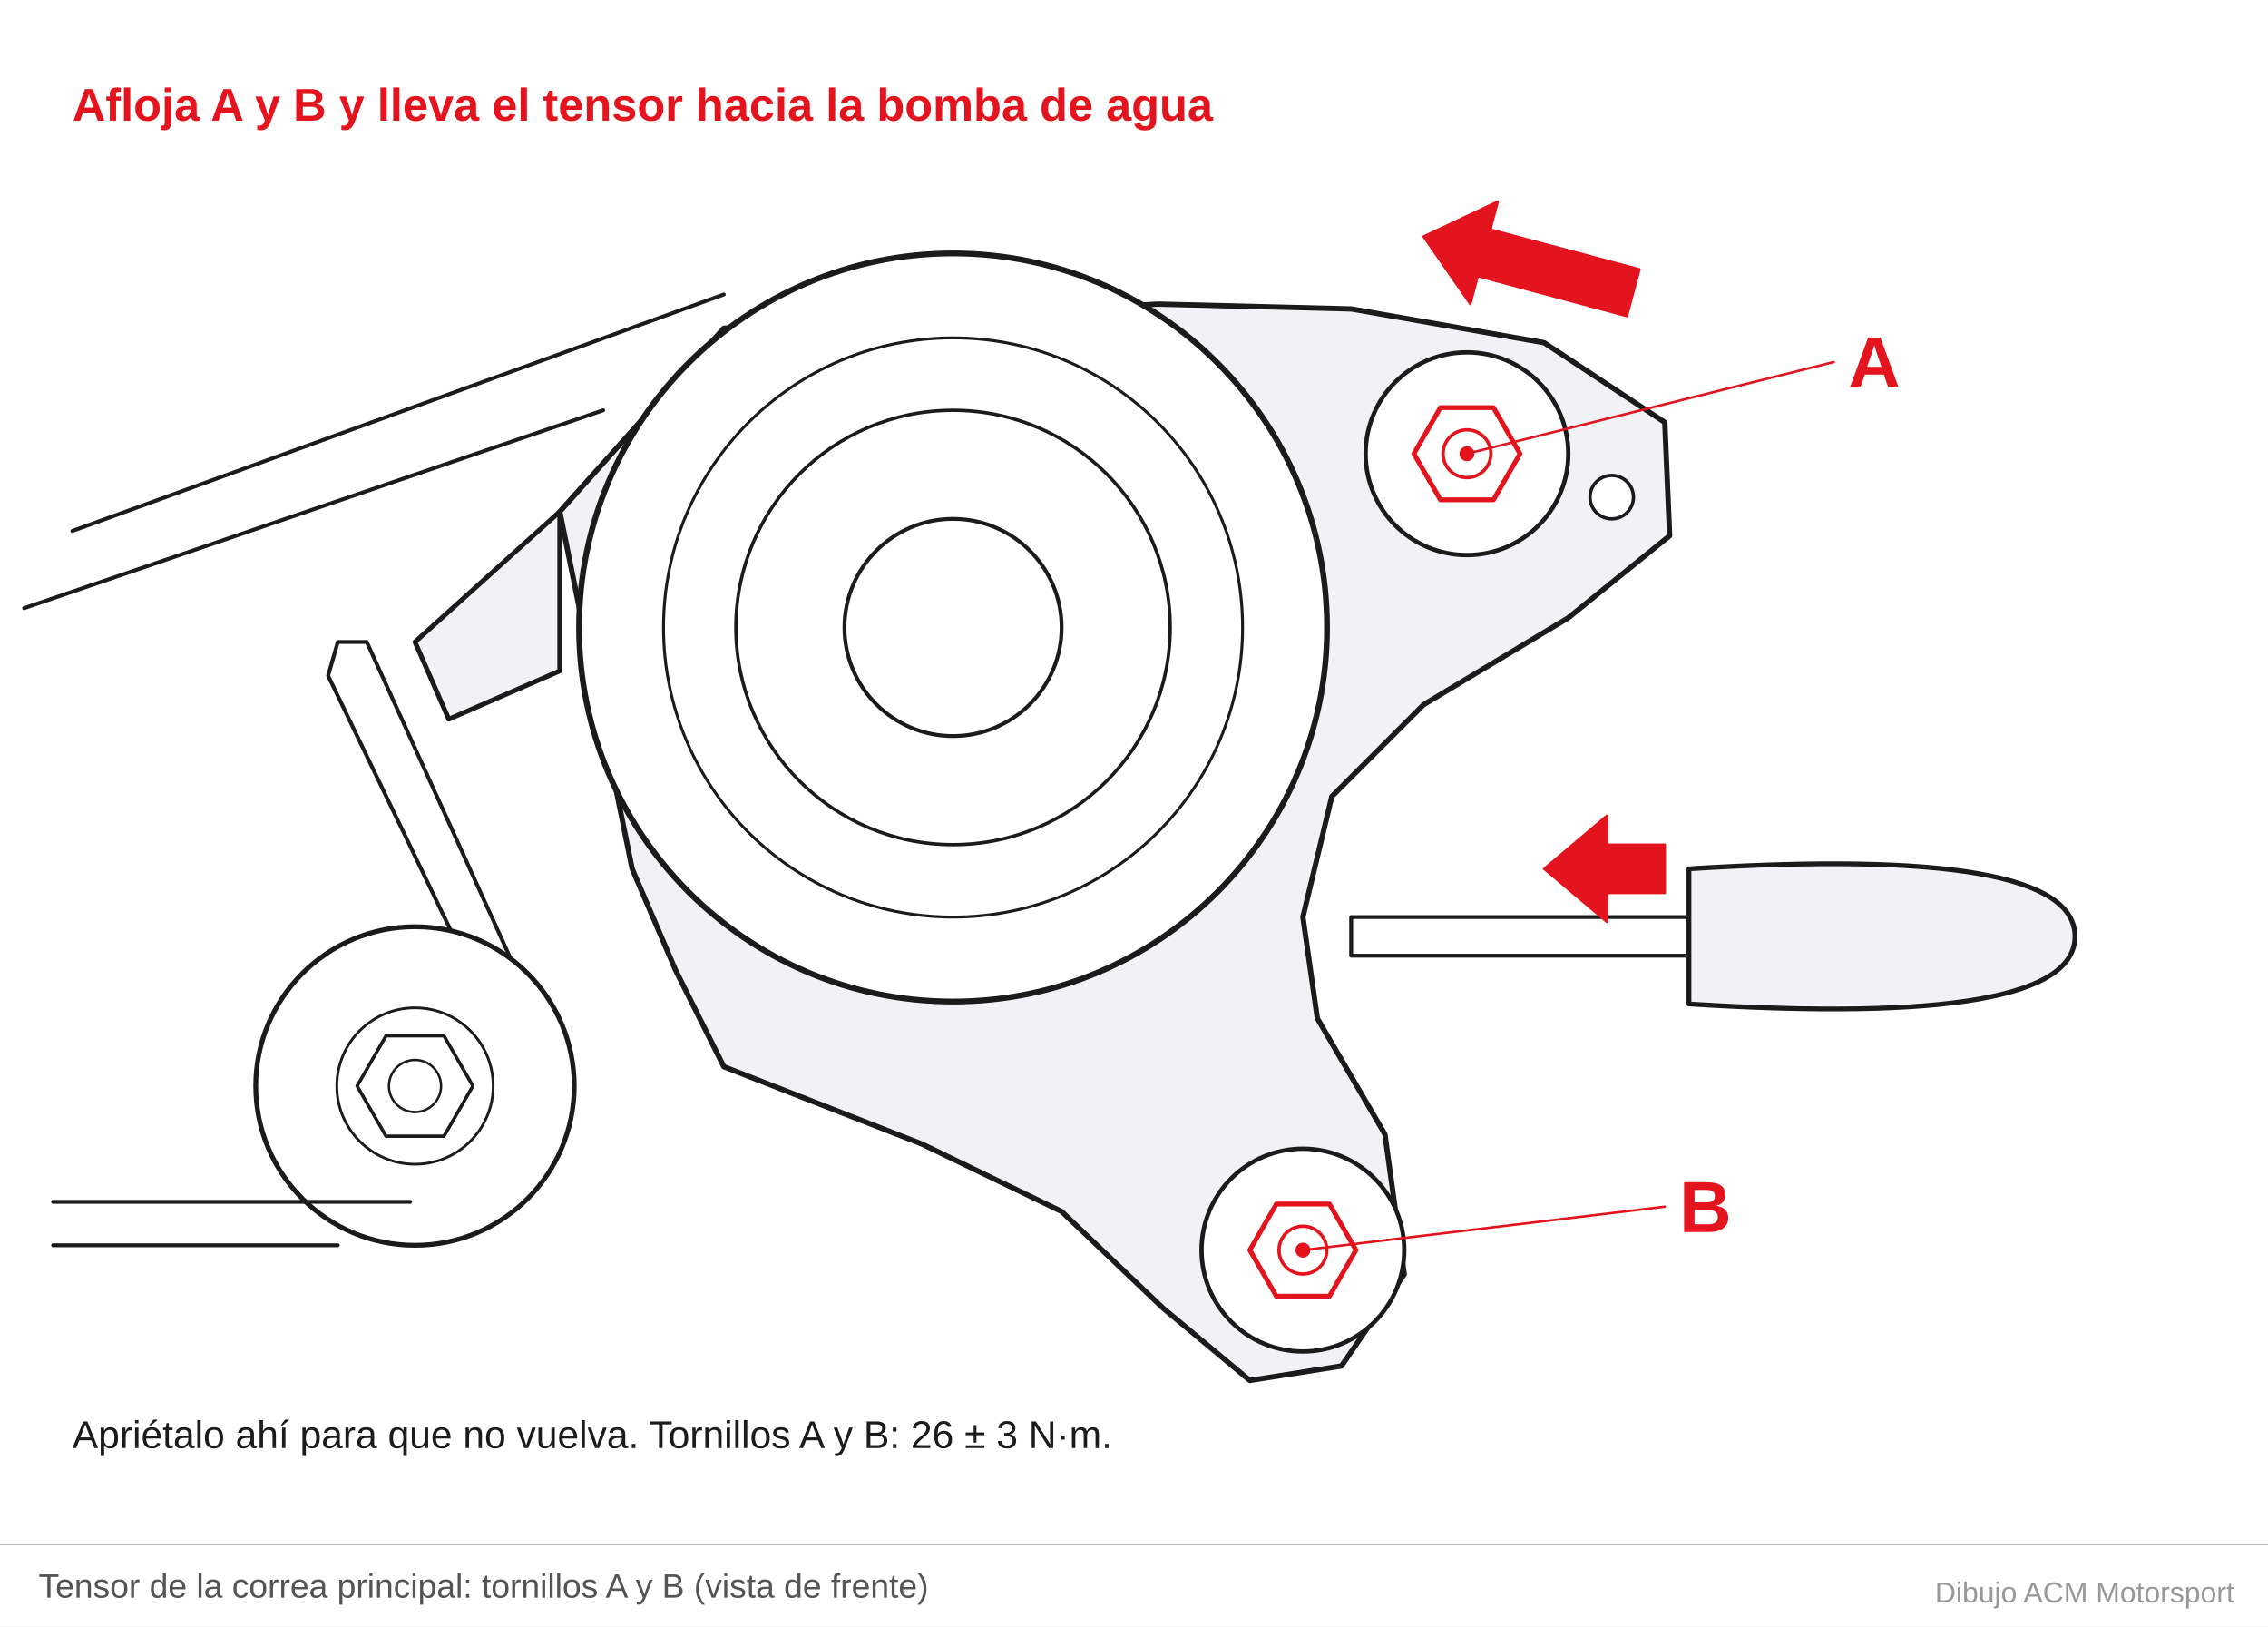
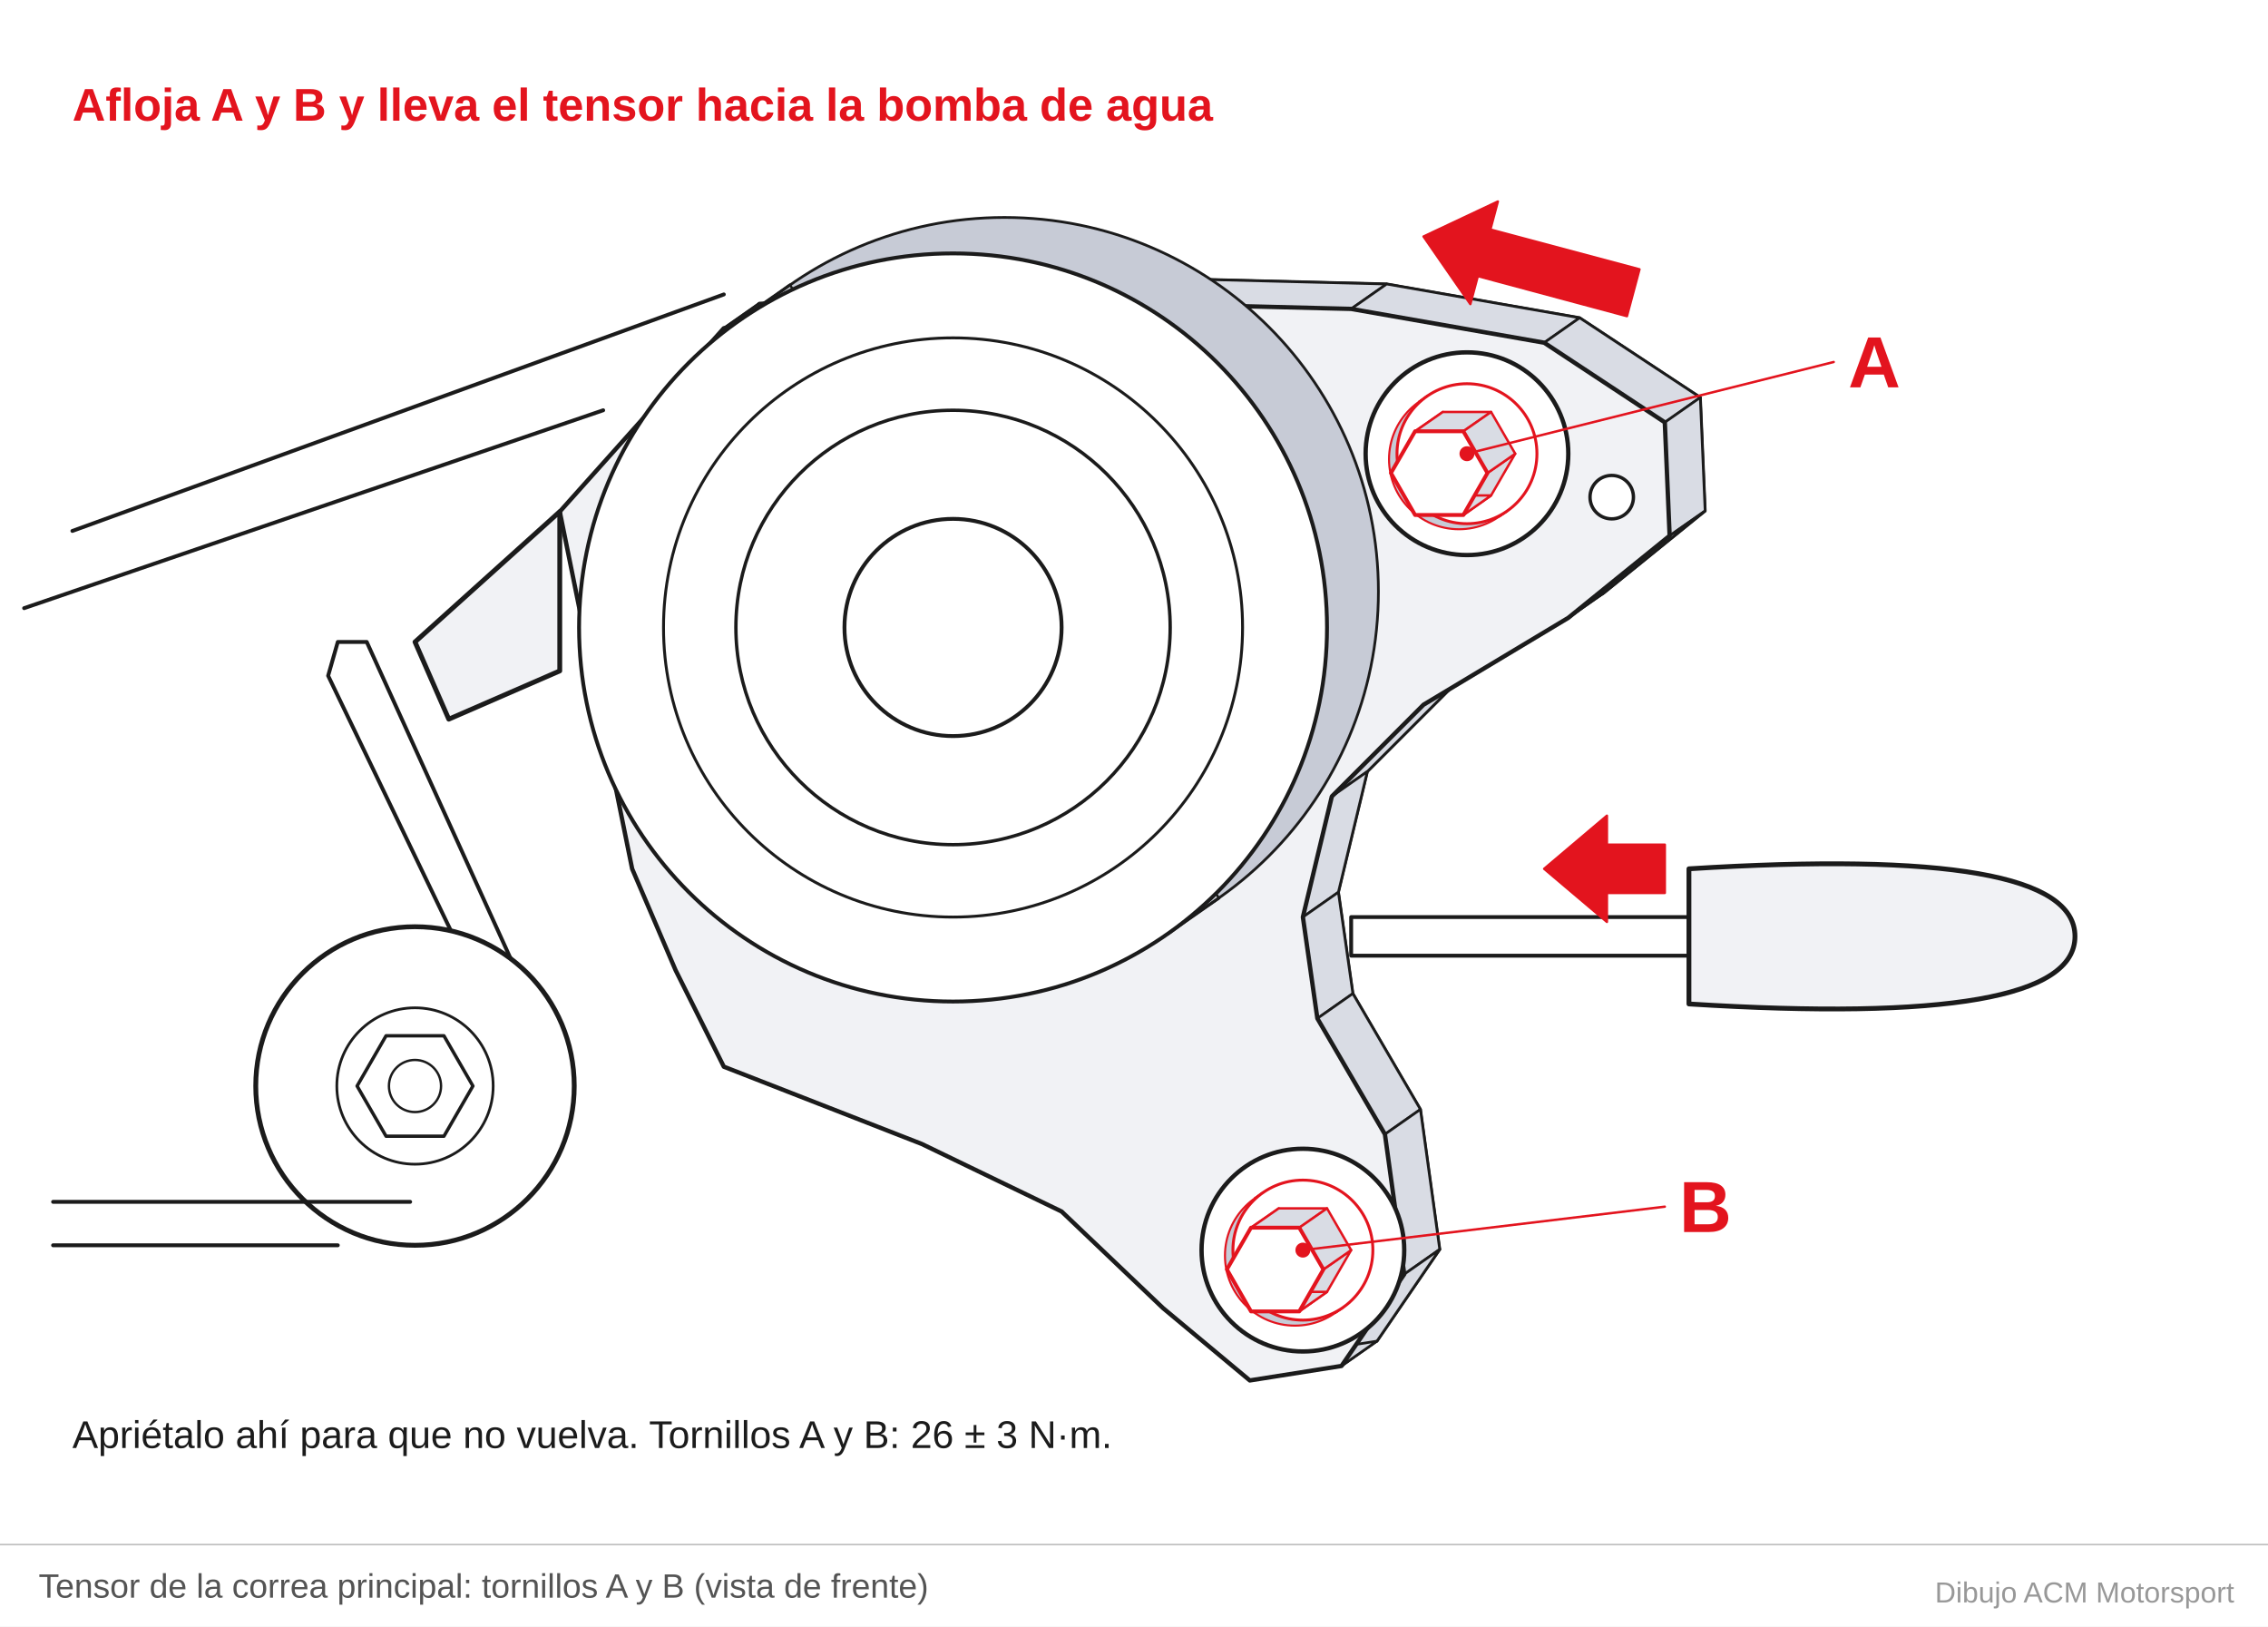
<svg xmlns="http://www.w3.org/2000/svg" viewBox="0 0 940 674" width="940" height="674" font-family="Arial, Helvetica, sans-serif">
  <rect width="940" height="674" fill="#fff" />
  <path d="M30 220 L300 122" fill="none" stroke="#1b1b1b" stroke-width="1.6" stroke-linejoin="round" stroke-linecap="round" />
  <path d="M10 252 L250 170" fill="none" stroke="#1b1b1b" stroke-width="1.6" stroke-linejoin="round" stroke-linecap="round" />
-   <polygon points="232,212 300,136 480,126 560,128 640,142 690,175 692,222 650,256 590,292 552,330 540,380 546,422 574,470 582,528 556,566 518,572 482,542 440,502 382,474 300,442 280,402 262,360" fill="#f1f2f5" stroke="#1b1b1b" stroke-width="2.2" stroke-linejoin="round" />
+   <polygon points="246.7,201.7 314.7,125.7 494.7,115.7 574.7,117.7 654.7,131.7 704.7,164.7 706.7,211.7 664.7,245.7 604.7,281.7 566.7,319.7 554.7,369.7 560.7,411.7 588.7,459.7 596.7,517.7 570.7,555.7 532.7,561.7 496.7,531.7 454.7,491.7 396.7,463.7 314.7,431.7 294.7,391.7 276.7,349.7" fill="#c7cbd6" stroke="#1b1b1b" stroke-width="1.26" stroke-linejoin="round" />
+   <polygon points="232,212 300,136 314.7,125.7 246.7,201.7" fill="#d9dce4" stroke="#1b1b1b" stroke-width="1.08" stroke-linejoin="round" />
+   <polygon points="300,136 480,126 494.7,115.7 314.7,125.7" fill="#d9dce4" stroke="#1b1b1b" stroke-width="1.08" stroke-linejoin="round" />
+   <polygon points="480,126 560,128 574.7,117.7 494.7,115.7" fill="#d9dce4" stroke="#1b1b1b" stroke-width="1.08" stroke-linejoin="round" />
+   <polygon points="560,128 640,142 654.7,131.7 574.7,117.7" fill="#d9dce4" stroke="#1b1b1b" stroke-width="1.08" stroke-linejoin="round" />
+   <polygon points="640,142 690,175 704.7,164.7 654.7,131.7" fill="#d9dce4" stroke="#1b1b1b" stroke-width="1.08" stroke-linejoin="round" />
+   <polygon points="690,175 692,222 706.7,211.7 704.7,164.7" fill="#d9dce4" stroke="#1b1b1b" stroke-width="1.08" stroke-linejoin="round" />
+   <polygon points="692,222 650,256 664.7,245.7 706.7,211.7" fill="#d9dce4" stroke="#1b1b1b" stroke-width="1.08" stroke-linejoin="round" />
+   <polygon points="650,256 590,292 604.7,281.7 664.7,245.7" fill="#d9dce4" stroke="#1b1b1b" stroke-width="1.08" stroke-linejoin="round" />
+   <polygon points="590,292 552,330 566.7,319.7 604.7,281.7" fill="#d9dce4" stroke="#1b1b1b" stroke-width="1.08" stroke-linejoin="round" />
+   <polygon points="552,330 540,380 554.7,369.7 566.7,319.7" fill="#d9dce4" stroke="#1b1b1b" stroke-width="1.08" stroke-linejoin="round" />
+   <polygon points="540,380 546,422 560.7,411.7 554.7,369.7" fill="#d9dce4" stroke="#1b1b1b" stroke-width="1.08" stroke-linejoin="round" />
+   <polygon points="546,422 574,470 588.7,459.7 560.7,411.7" fill="#d9dce4" stroke="#1b1b1b" stroke-width="1.08" stroke-linejoin="round" />
+   <polygon points="574,470 582,528 596.7,517.7 588.7,459.7" fill="#d9dce4" stroke="#1b1b1b" stroke-width="1.08" stroke-linejoin="round" />
+   <polygon points="582,528 556,566 570.7,555.7 596.7,517.7" fill="#d9dce4" stroke="#1b1b1b" stroke-width="1.08" stroke-linejoin="round" />
+   <polygon points="556,566 518,572 532.7,561.7 570.7,555.7" fill="#d9dce4" stroke="#1b1b1b" stroke-width="1.08" stroke-linejoin="round" />
+   <polygon points="518,572 482,542 496.7,531.7 532.7,561.7" fill="#d9dce4" stroke="#1b1b1b" stroke-width="1.08" stroke-linejoin="round" />
+   <polygon points="482,542 440,502 454.7,491.7 496.7,531.7" fill="#d9dce4" stroke="#1b1b1b" stroke-width="1.08" stroke-linejoin="round" />
+   <polygon points="440,502 382,474 396.7,463.7 454.7,491.7" fill="#d9dce4" stroke="#1b1b1b" stroke-width="1.08" stroke-linejoin="round" />
+   <polygon points="382,474 300,442 314.7,431.7 396.7,463.7" fill="#d9dce4" stroke="#1b1b1b" stroke-width="1.08" stroke-linejoin="round" />
+   <polygon points="300,442 280,402 294.7,391.7 314.7,431.7" fill="#d9dce4" stroke="#1b1b1b" stroke-width="1.08" stroke-linejoin="round" />
+   <polygon points="280,402 262,360 276.7,349.7 294.7,391.7" fill="#d9dce4" stroke="#1b1b1b" stroke-width="1.08" stroke-linejoin="round" />
+   <polygon points="262,360 232,212 246.7,201.7 276.7,349.7" fill="#d9dce4" stroke="#1b1b1b" stroke-width="1.08" stroke-linejoin="round" />
+   <polygon points="232,212 300,136 480,126 560,128 640,142 690,175 692,222 650,256 590,292 552,330 540,380 546,422 574,470 582,528 556,566 518,572 482,542 440,502 382,474 300,442 280,402 262,360" fill="#f1f2f5" stroke="#1b1b1b" stroke-width="1.8" stroke-linejoin="round" />
  <polygon points="232,212 172,266 186,298 232,278" fill="#f1f2f5" stroke="#1b1b1b" stroke-width="2" stroke-linejoin="round" />
-   <circle cx="395" cy="260" r="155" fill="#fff" stroke="#1b1b1b" stroke-width="2.4" />
+   <circle cx="416.3" cy="245.1" r="155" fill="#c7cbd6" stroke="#1b1b1b" stroke-width="1.12" />
+   <polygon points="483.9,387 505.2,372.1 327.4,118.1 306.1,133" fill="#d9dce4" stroke="#1b1b1b" stroke-width="0.96" stroke-linejoin="round" />
+   <line x1="483.9" y1="387" x2="505.2" y2="372.1" stroke="#1b1b1b" stroke-width="1.28" stroke-linecap="round" />
+   <line x1="306.1" y1="133" x2="327.4" y2="118.1" stroke="#1b1b1b" stroke-width="1.28" stroke-linecap="round" />
+   <circle cx="395" cy="260" r="155" fill="#fff" stroke="#1b1b1b" stroke-width="1.6" />
  <circle cx="395" cy="260" r="120" fill="none" stroke="#1b1b1b" stroke-width="1.2" />
  <circle cx="395" cy="260" r="90" fill="none" stroke="#1b1b1b" stroke-width="1.4" />
  <circle cx="395" cy="260" r="45" fill="#fff" stroke="#1b1b1b" stroke-width="1.6" />
  <path d="M140 266 L152 266 L232 442 L214 442 L136 280 Z" fill="#fff" stroke="#1b1b1b" stroke-width="1.6" stroke-linejoin="round" stroke-linecap="round" />
  <circle cx="172" cy="450" r="66" fill="#fff" stroke="#1b1b1b" stroke-width="2" />
  <circle cx="172" cy="450" r="32.4" fill="#fff" stroke="#1b1b1b" stroke-width="1.12" />
  <polygon points="196,450 184,470.8 160,470.8 148,450 160,429.2 184,429.2" fill="#fff" stroke="#1b1b1b" stroke-width="1.4" stroke-linejoin="round" />
  <circle cx="172" cy="450" r="10.8" fill="#fff" stroke="#1b1b1b" stroke-width="0.98" />
  <path d="M22 498 L170 498 M22 516 L140 516" fill="none" stroke="#1b1b1b" stroke-width="1.6" stroke-linejoin="round" stroke-linecap="round" />
  <circle cx="608" cy="188" r="42" fill="#fff" stroke="#1b1b1b" stroke-width="1.8" />
-   <polygon points="630,188 619,207.1 597,207.1 586,188 597,168.9 619,168.9" fill="#fff" stroke="#e3141e" stroke-width="2" stroke-linejoin="round" />
-   <circle cx="608" cy="188" r="9.9" fill="#fff" stroke="#e3141e" stroke-width="1.4" />
+   <circle cx="604.7" cy="190.3" r="29" fill="#c7cbd6" stroke="#e3141e" stroke-width="0.84" />
+   <polygon points="591.4,164.2 588.1,166.5 621.4,214 624.6,211.8" fill="#d9dce4" stroke="#e3141e" stroke-width="0.72" stroke-linejoin="round" />
+   <line x1="591.4" y1="164.2" x2="588.1" y2="166.5" stroke="#e3141e" stroke-width="0.96" stroke-linecap="round" />
+   <line x1="624.6" y1="211.8" x2="621.4" y2="214" stroke="#e3141e" stroke-width="0.96" stroke-linecap="round" />
+   <circle cx="608" cy="188" r="29" fill="#fff" stroke="#e3141e" stroke-width="1.2" />
+   <polygon points="628,188 618,205.3 606.5,213.4 616.5,196" fill="#d9dce4" stroke="#e3141e" stroke-width="1" stroke-linejoin="round" />
+   <polygon points="618,205.3 598,205.3 586.5,213.4 606.5,213.4" fill="#d9dce4" stroke="#e3141e" stroke-width="1" stroke-linejoin="round" />
+   <polygon points="598,205.3 588,188 576.5,196 586.5,213.4" fill="#d9dce4" stroke="#e3141e" stroke-width="1" stroke-linejoin="round" />
+   <polygon points="588,188 598,170.7 586.5,178.7 576.5,196" fill="#d9dce4" stroke="#e3141e" stroke-width="1" stroke-linejoin="round" />
+   <polygon points="598,170.7 618,170.7 606.5,178.7 586.5,178.7" fill="#d9dce4" stroke="#e3141e" stroke-width="1" stroke-linejoin="round" />
+   <polygon points="618,170.7 628,188 616.5,196 606.5,178.7" fill="#d9dce4" stroke="#e3141e" stroke-width="1" stroke-linejoin="round" />
+   <polygon points="616.5,196 606.5,213.4 586.5,213.4 576.5,196 586.5,178.7 606.5,178.7" fill="#fff" stroke="#e3141e" stroke-width="1.6" stroke-linejoin="round" />
  <circle cx="668" cy="206" r="9" fill="#fff" stroke="#1b1b1b" stroke-width="1.4" />
  <circle cx="540" cy="518" r="42" fill="#fff" stroke="#1b1b1b" stroke-width="1.8" />
-   <polygon points="562,518 551,537.1 529,537.1 518,518 529,498.9 551,498.9" fill="#fff" stroke="#e3141e" stroke-width="2" stroke-linejoin="round" />
-   <circle cx="540" cy="518" r="9.9" fill="#fff" stroke="#e3141e" stroke-width="1.4" />
+   <circle cx="536.7" cy="520.3" r="29" fill="#c7cbd6" stroke="#e3141e" stroke-width="0.84" />
+   <polygon points="523.4,494.2 520.1,496.5 553.4,544 556.6,541.8" fill="#d9dce4" stroke="#e3141e" stroke-width="0.72" stroke-linejoin="round" />
+   <line x1="523.4" y1="494.2" x2="520.1" y2="496.5" stroke="#e3141e" stroke-width="0.96" stroke-linecap="round" />
+   <line x1="556.6" y1="541.8" x2="553.4" y2="544" stroke="#e3141e" stroke-width="0.96" stroke-linecap="round" />
+   <circle cx="540" cy="518" r="29" fill="#fff" stroke="#e3141e" stroke-width="1.2" />
+   <polygon points="560,518 550,535.3 538.5,543.4 548.5,526" fill="#d9dce4" stroke="#e3141e" stroke-width="1" stroke-linejoin="round" />
+   <polygon points="550,535.3 530,535.3 518.5,543.4 538.5,543.4" fill="#d9dce4" stroke="#e3141e" stroke-width="1" stroke-linejoin="round" />
+   <polygon points="530,535.3 520,518 508.5,526 518.5,543.4" fill="#d9dce4" stroke="#e3141e" stroke-width="1" stroke-linejoin="round" />
+   <polygon points="520,518 530,500.7 518.5,508.7 508.5,526" fill="#d9dce4" stroke="#e3141e" stroke-width="1" stroke-linejoin="round" />
+   <polygon points="530,500.7 550,500.7 538.5,508.7 518.5,508.7" fill="#d9dce4" stroke="#e3141e" stroke-width="1" stroke-linejoin="round" />
+   <polygon points="550,500.7 560,518 548.5,526 538.5,508.7" fill="#d9dce4" stroke="#e3141e" stroke-width="1" stroke-linejoin="round" />
+   <polygon points="548.5,526 538.5,543.4 518.5,543.4 508.5,526 518.5,508.7 538.5,508.7" fill="#fff" stroke="#e3141e" stroke-width="1.6" stroke-linejoin="round" />
  <line x1="608" y1="188" x2="760" y2="150" stroke="#e3141e" stroke-width="1" stroke-linecap="round" />
  <circle cx="608" cy="188" r="2.6" fill="#e3141e" stroke="#e3141e" stroke-width="1" />
  <text x="766" y="160.5" font-size="30" fill="#e3141e" text-anchor="start" font-weight="700">A</text>
  <line x1="540" y1="518" x2="690" y2="500" stroke="#e3141e" stroke-width="1" stroke-linecap="round" />
  <circle cx="540" cy="518" r="2.6" fill="#e3141e" stroke="#e3141e" stroke-width="1" />
  <text x="696" y="510.5" font-size="30" fill="#e3141e" text-anchor="start" font-weight="700">B</text>
  <polygon points="679.5,111.6 617.7,95.1 620.8,83.5 590,98 609.4,126 612.5,114.4 674.3,131" fill="#e3141e" stroke="#e3141e" stroke-width="1" stroke-linejoin="round" />
  <text x="30" y="50" font-size="19" fill="#e3141e" text-anchor="start" font-weight="700">Afloja A y B y lleva el tensor hacia la bomba de agua</text>
  <path d="M560 380 L700 380 L700 396 L560 396 Z" fill="#fff" stroke="#1b1b1b" stroke-width="1.6" stroke-linejoin="round" stroke-linecap="round" />
  <path d="M700 360 Q860 350 860 388 Q860 426 700 416 Z" fill="#f1f2f5" stroke="#1b1b1b" stroke-width="2" stroke-linejoin="round" stroke-linecap="round" />
  <polygon points="690,350 666,350 666,338 640,360 666,382 666,370 690,370" fill="#e3141e" stroke="#e3141e" stroke-width="1" stroke-linejoin="round" />
  <text x="30" y="600" font-size="16" fill="#1b1b1b" text-anchor="start" font-weight="400">Apriétalo ahí para que no vuelva. Tornillos A y B: 26 ± 3 N·m.</text>
  <line x1="0" y1="640" x2="940" y2="640" stroke="#1b1b1b" stroke-width="0.6" opacity="0.3" />
  <text x="16" y="662" font-size="14" fill="#1b1b1b" opacity="0.75">Tensor de la correa principal: tornillos A y B (vista de frente)</text>
  <text x="926" y="664" font-size="12" fill="#1b1b1b" opacity="0.45" text-anchor="end">Dibujo ACM Motorsport</text>
</svg>
